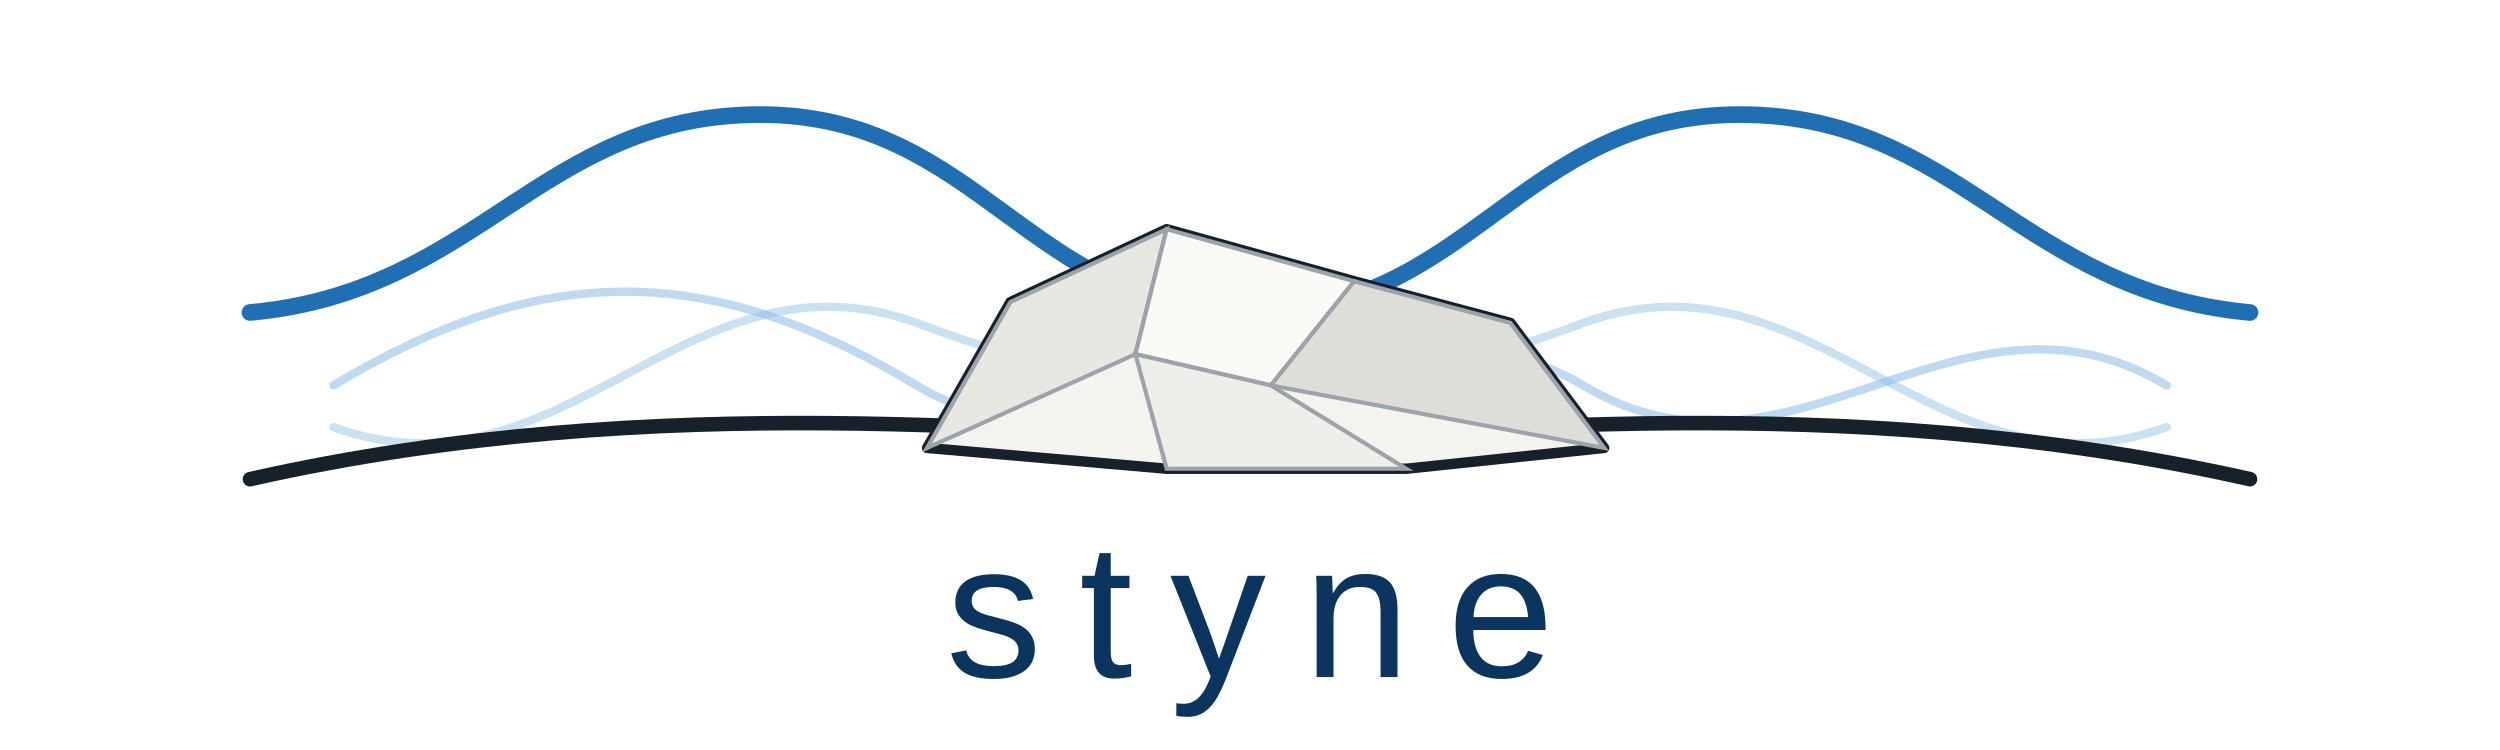
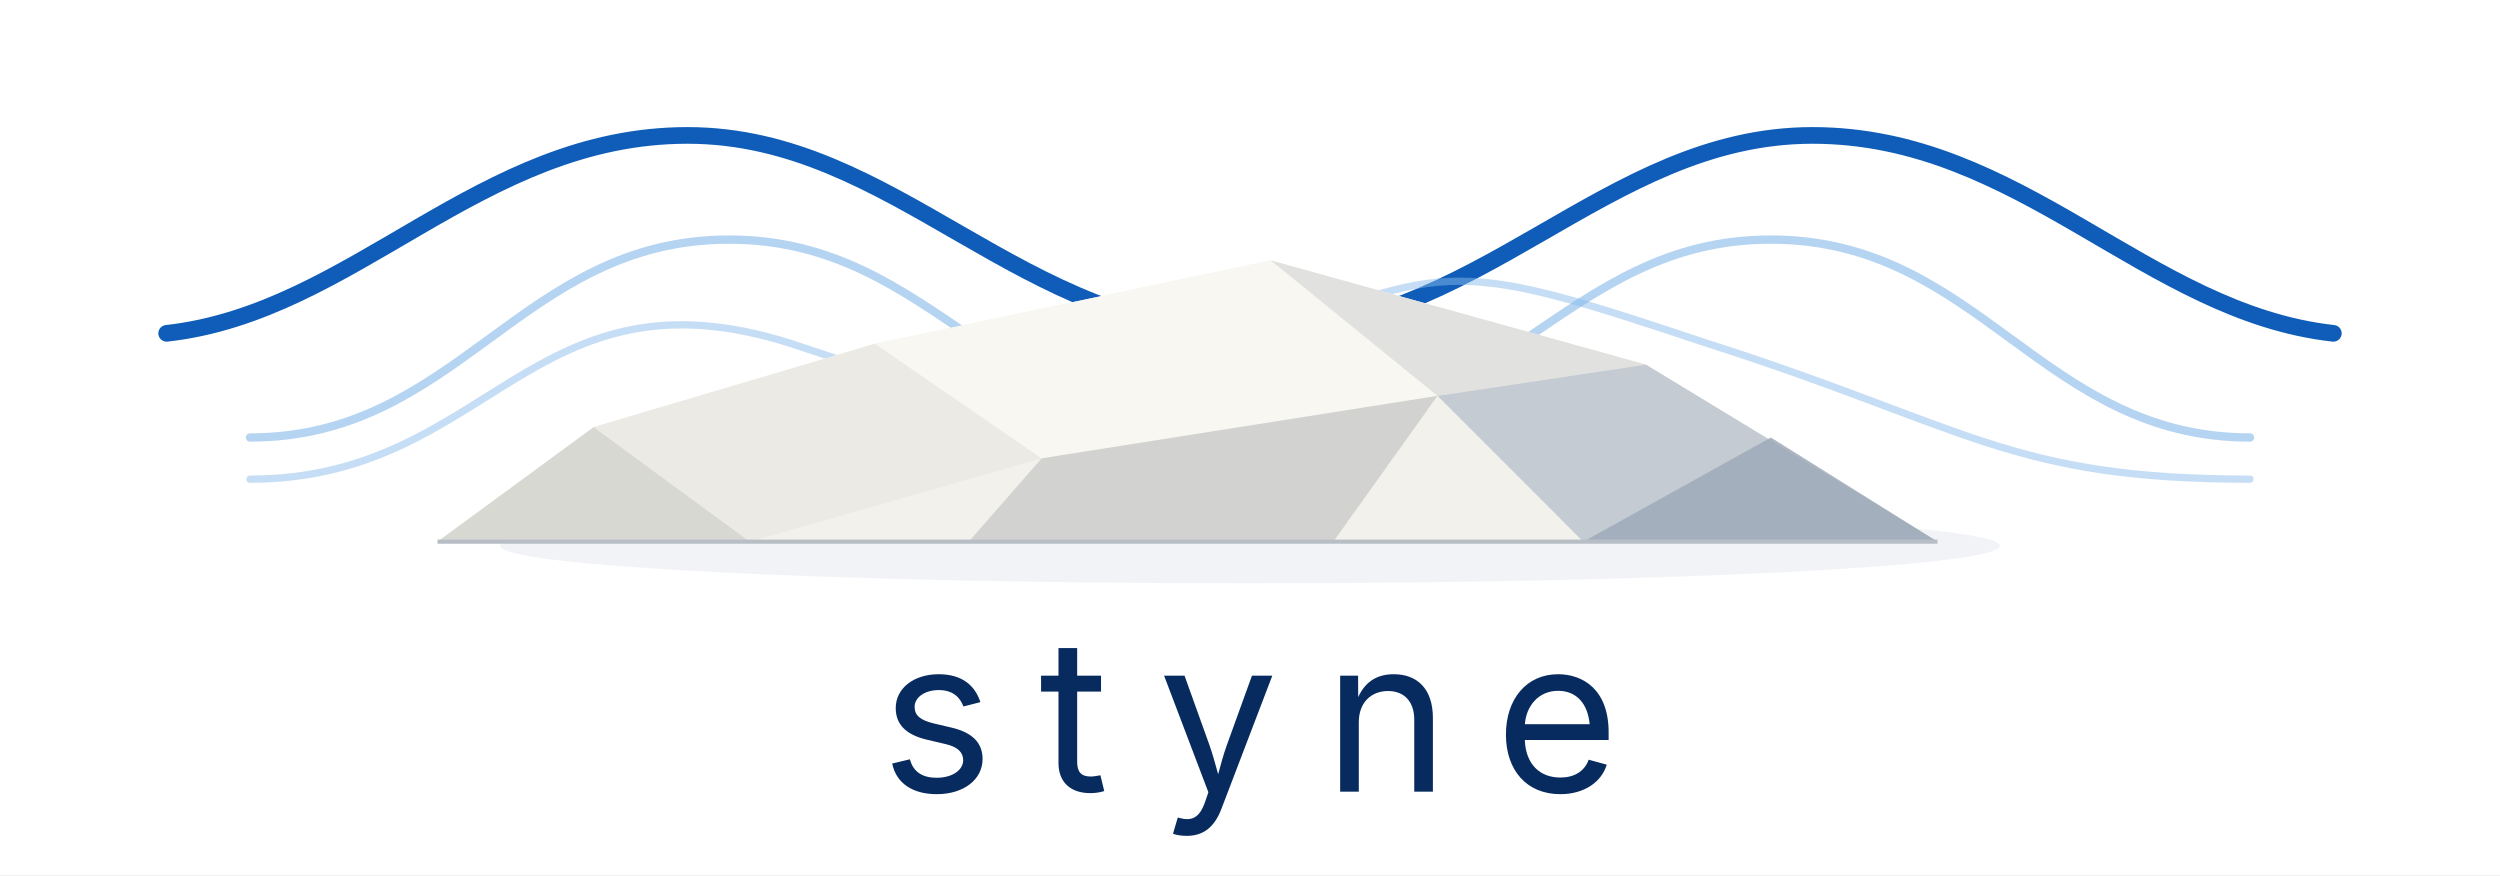
- <svg xmlns="http://www.w3.org/2000/svg" width="1200" height="360" viewBox="0 0 1200 360">
-   <rect width="1200" height="360" fill="white" />
-   <path d="M120 150 C230 140, 260 55, 365 55 C470 55, 495 150, 600 150 C705 150, 730 55, 835 55 C940 55, 970 140, 1080 150" fill="none" stroke="#1f6fb2" stroke-width="8" stroke-linecap="round" />
-   <path d="M160 185 C260 125, 340 125, 440 185 C540 245, 660 125, 760 185 C860 245, 940 125, 1040 185" fill="none" stroke="#8abce3" stroke-width="4" stroke-linecap="round" opacity="0.55" />
-   <path d="M160 205 C270 245, 330 115, 440 155 C560 200, 640 200, 760 155 C870 115, 930 245, 1040 205" fill="none" stroke="#8abce3" stroke-width="4" stroke-linecap="round" opacity="0.45" />
-   <path d="M120 230 C320 185, 500 210, 600 210 C700 210, 880 185, 1080 230" fill="none" stroke="#17212b" stroke-width="7" stroke-linecap="round" />
-   <polygon points="445,215 485,145 560,110 650,135 725,155 770,215 675,225 560,225" fill="#f4f4ef" stroke="#17212b" stroke-width="5" stroke-linejoin="round" />
-   <polygon points="485,145 560,110 545,170 445,215" fill="#e8e8e3" stroke="#9ca3aa" stroke-width="2" />
-   <polygon points="560,110 650,135 610,185 545,170" fill="#fafaf6" stroke="#9ca3aa" stroke-width="2" />
-   <polygon points="650,135 725,155 770,215 610,185" fill="#deded8" stroke="#9ca3aa" stroke-width="2" />
-   <polygon points="545,170 610,185 675,225 560,225" fill="#eeeeea" stroke="#9ca3aa" stroke-width="2" />
-   <text x="600" y="325" text-anchor="middle" font-family="Arial, Helvetica, sans-serif" font-size="92" letter-spacing="18" fill="#0b355f">styne</text>
+ <svg xmlns="http://www.w3.org/2000/svg" width="1200" height="420" viewBox="0 0 1200 420" role="img" aria-labelledby="title desc">
+   <rect width="1200" height="420" fill="white" />
+   <path d="M80 160            C170 150 230 65 330 65            C430 65 490 160 600 160            C710 160 770 65 870 65            C970 65 1030 150 1120 160" fill="none" stroke="#0F5DB8" stroke-width="8" stroke-linecap="round" />
+   <path d="M120 210            C220 210 250 115 350 115            C450 115 480 210 600 210            C720 210 750 115 850 115            C950 115 980 210 1080 210" fill="none" stroke="#88B9EA" stroke-width="4" stroke-linecap="round" opacity="0.62" />
+   <path d="M120 230            C235 230 255 125 380 165            C500 205 505 205 600 165            C695 125 700 125 820 165            C945 205 965 230 1080 230" fill="none" stroke="#88B9EA" stroke-width="3.5" stroke-linecap="round" opacity="0.48" />
+   <ellipse cx="600" cy="262" rx="360" ry="18" fill="#D9DEE5" opacity="0.35" />
+   <polygon points="210,260 285,205 420,165 610,125 790,175 930,260" fill="#F3F1EB" stroke="none" />
+   <polygon points="210,260 285,205 360,260" fill="#D8D8D3" />
+   <polygon points="285,205 420,165 500,220 360,260" fill="#ECEAE4" />
+   <polygon points="420,165 610,125 690,190 500,220" fill="#F8F7F2" />
+   <polygon points="500,220 690,190 640,260 465,260" fill="#D2D3D1" />
+   <polygon points="610,125 790,175 690,190" fill="#E1E2DF" />
+   <polygon points="690,190 790,175 930,260 760,260" fill="#C4CBD2" />
+   <polygon points="760,260 930,260 850,210" fill="#9FAABA" opacity="0.85" />
+   <polygon points="210,260 930,260" fill="none" stroke="#B8BEC6" stroke-width="2" />
+   <text x="600" y="380" text-anchor="middle" font-family="Inter, Avenir Next, Helvetica, Arial, sans-serif" font-size="102" letter-spacing="22" fill="#082B5F">styne</text>
</svg>
